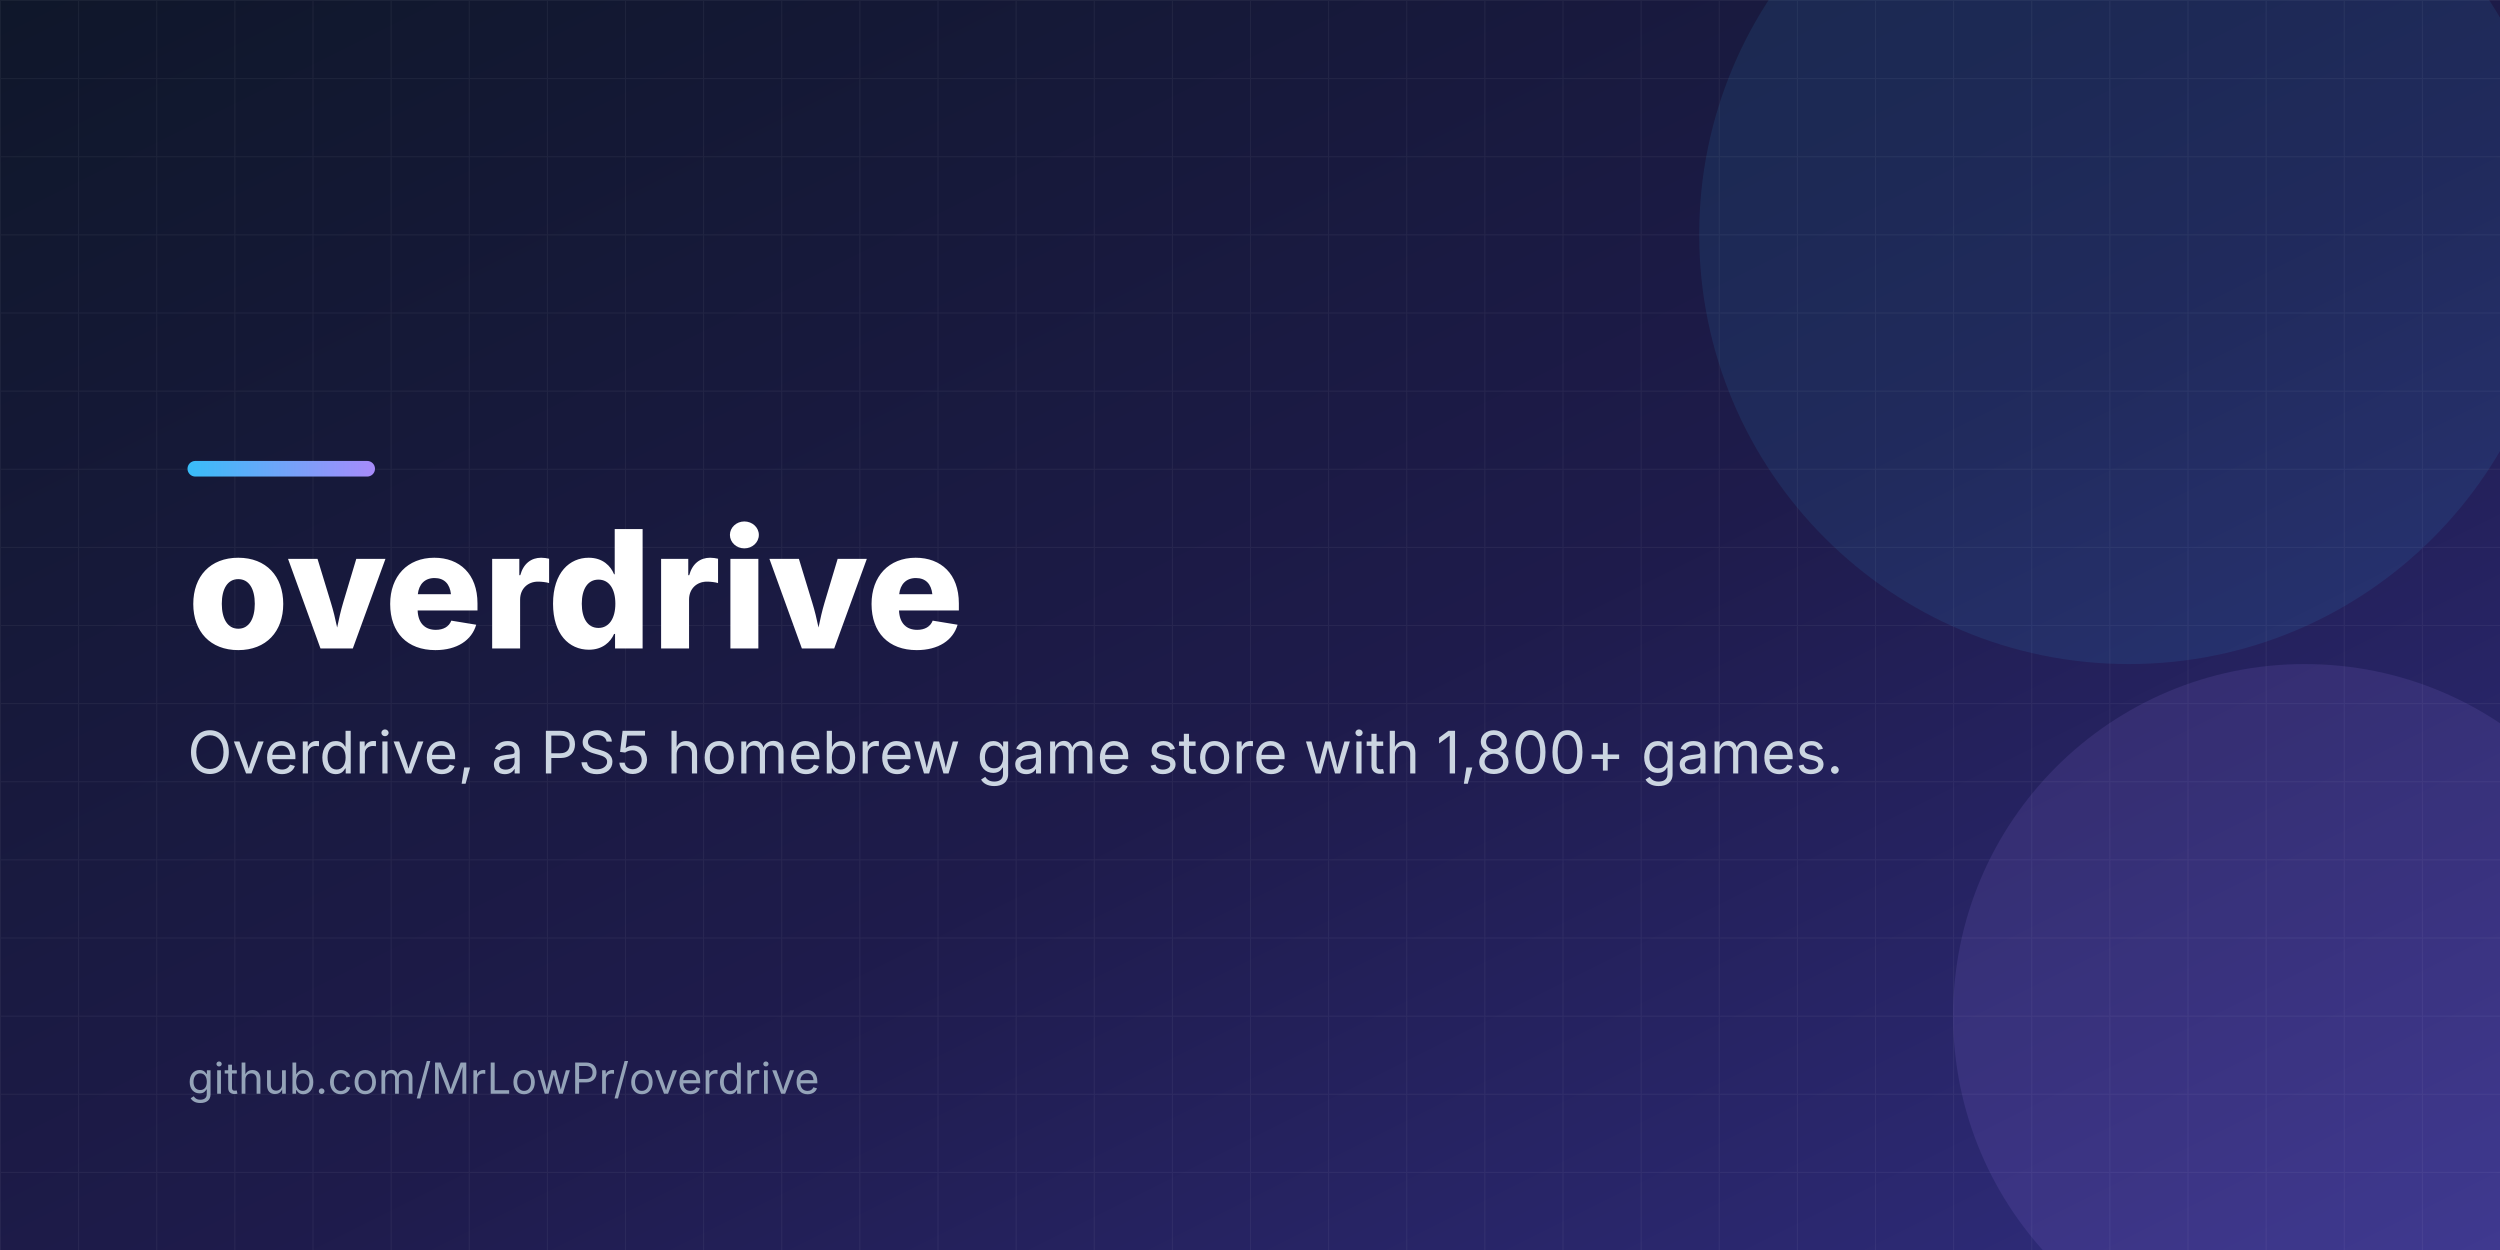
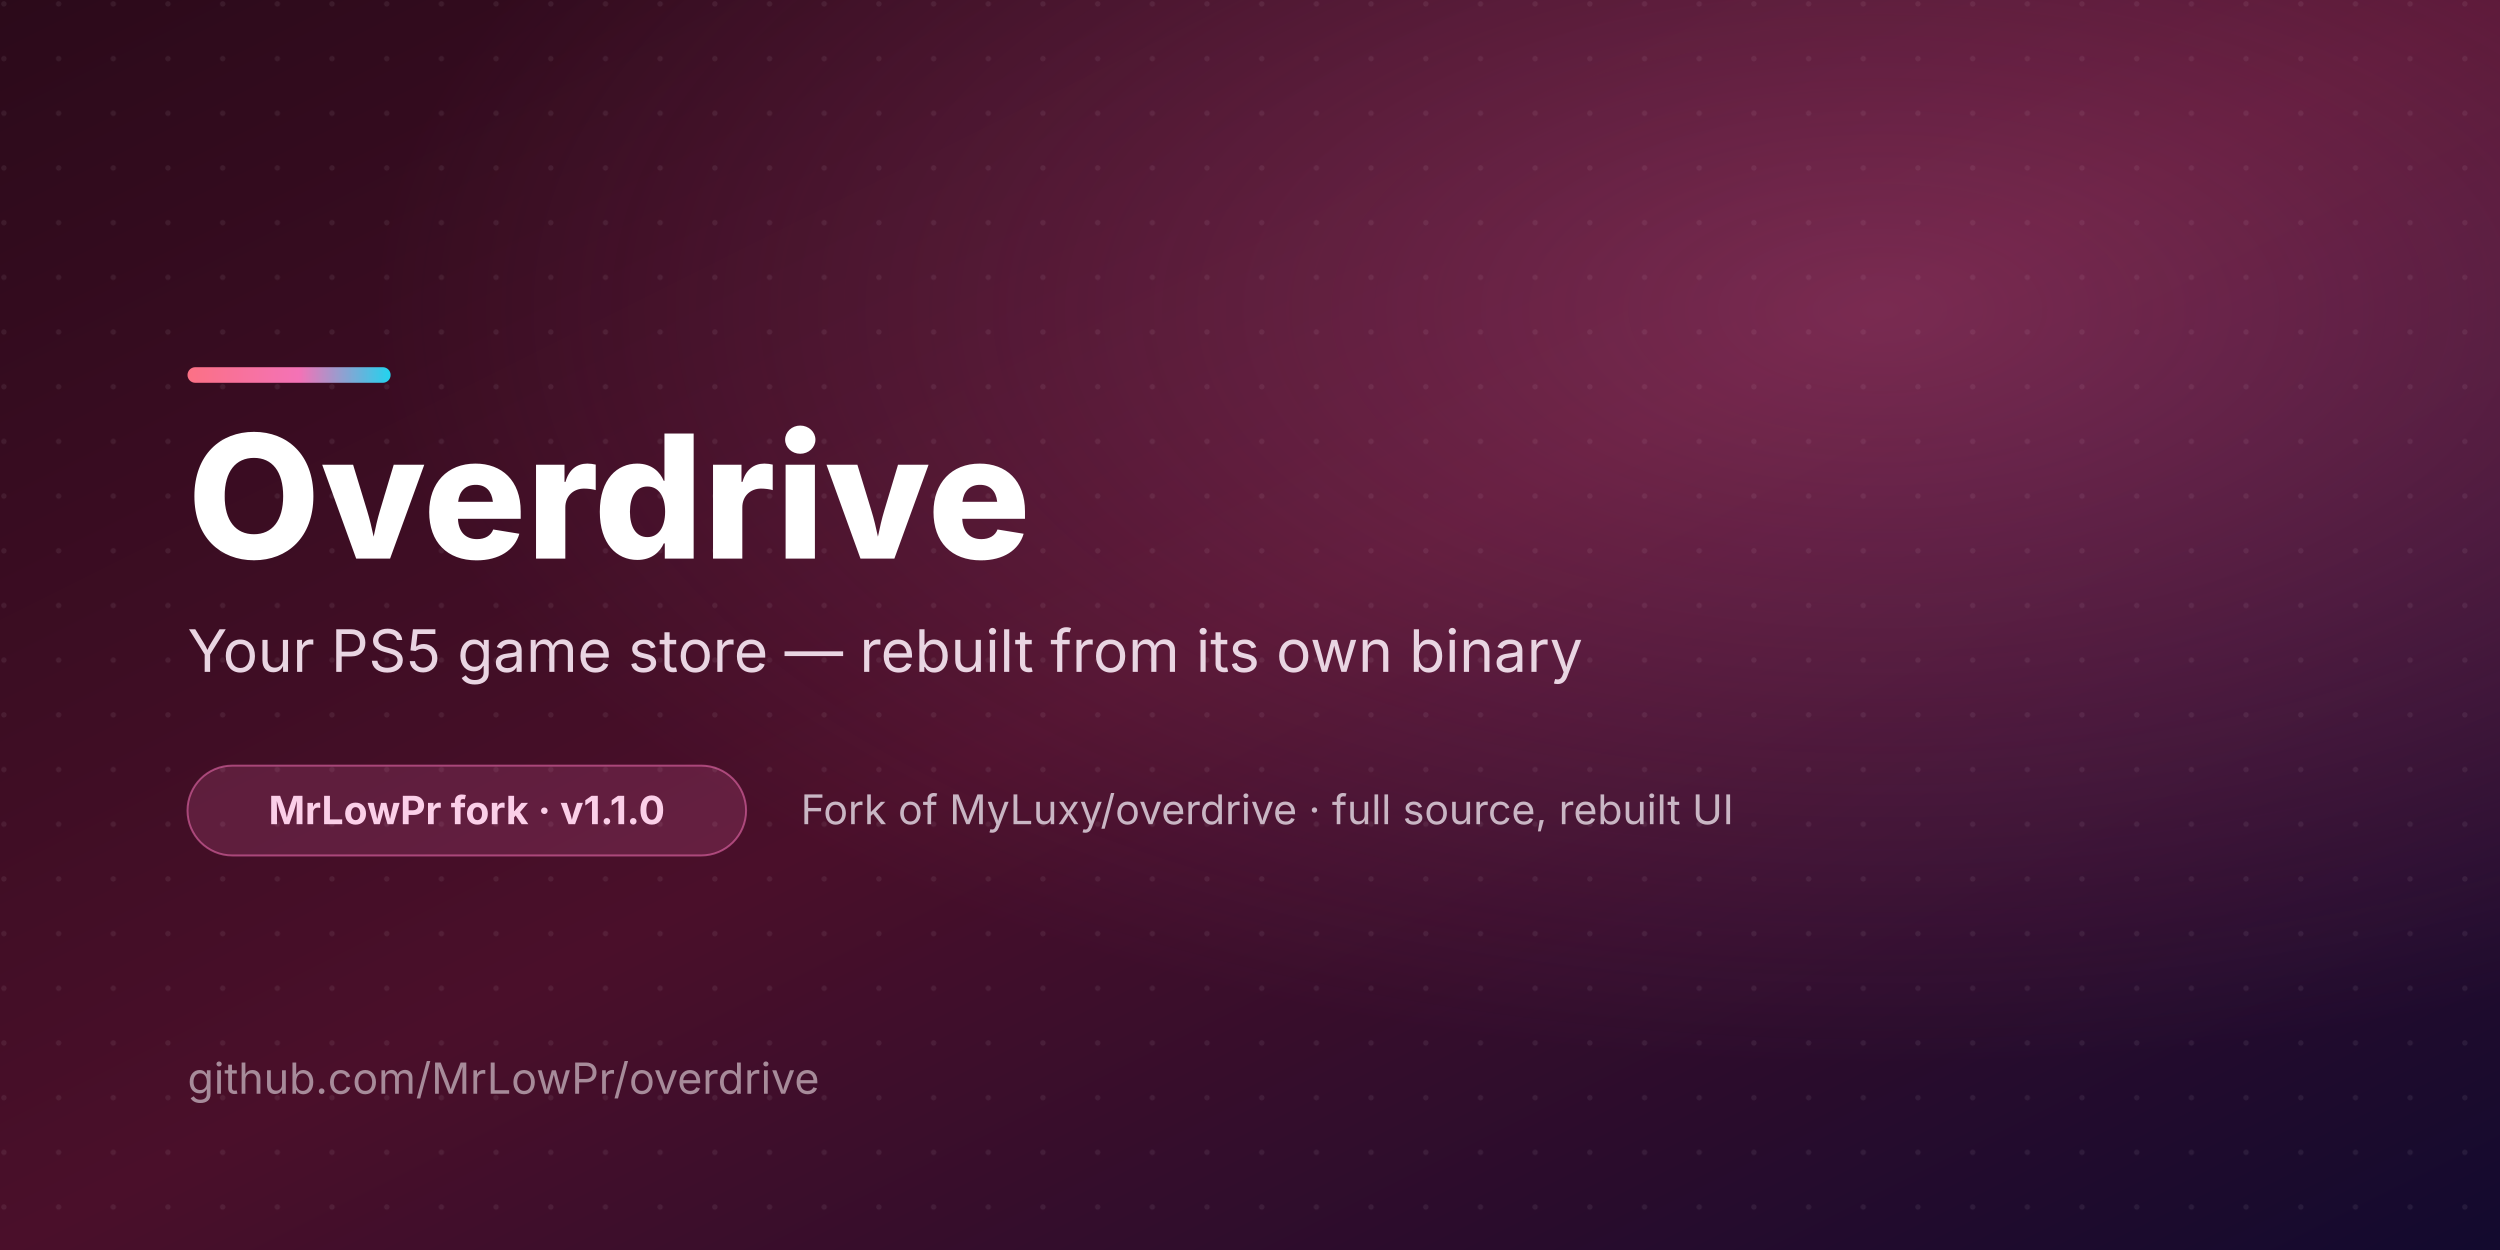
- <svg xmlns="http://www.w3.org/2000/svg" width="1280" height="640" viewBox="0 0 1280 640" role="img" aria-label="overdrive">
+ <svg xmlns="http://www.w3.org/2000/svg" width="1280" height="640" viewBox="0 0 1280 640" role="img" aria-label="Overdrive — MrLowPr fork">
  <defs>
    <linearGradient id="bg" x1="0" y1="0" x2="1" y2="1">
-       <stop offset="0" stop-color="#0f172a" />
-       <stop offset="0.55" stop-color="#1e1b4b" />
-       <stop offset="1" stop-color="#312e81" />
+       <stop offset="0" stop-color="#2b0a1a" />
+       <stop offset="0.5" stop-color="#4a0f2a" />
+       <stop offset="1" stop-color="#120a2e" />
    </linearGradient>
    <linearGradient id="accent" x1="0" y1="0" x2="1" y2="0">
-       <stop offset="0" stop-color="#38bdf8" />
-       <stop offset="1" stop-color="#a78bfa" />
+       <stop offset="0" stop-color="#fb7185" />
+       <stop offset="0.55" stop-color="#f472b6" />
+       <stop offset="1" stop-color="#22d3ee" />
    </linearGradient>
-     <pattern id="grid" width="40" height="40" patternUnits="userSpaceOnUse">
-       <path d="M40 0H0V40" fill="none" stroke="#ffffff" stroke-opacity="0.05" />
+     <radialGradient id="glow" cx="0.75" cy="0.25" r="0.6">
+       <stop offset="0" stop-color="#f472b6" stop-opacity="0.28" />
+       <stop offset="1" stop-color="#f472b6" stop-opacity="0" />
+     </radialGradient>
+     <pattern id="dots" width="28" height="28" patternUnits="userSpaceOnUse">
+       <circle cx="2" cy="2" r="1.4" fill="#ffffff" fill-opacity="0.07" />
    </pattern>
  </defs>
  <rect width="1280" height="640" fill="url(#bg)" />
-   <rect width="1280" height="640" fill="url(#grid)" />
-   <circle cx="1090" cy="120" r="220" fill="#38bdf8" fill-opacity="0.10" />
-   <circle cx="1180" cy="520" r="180" fill="#a78bfa" fill-opacity="0.12" />
-   <rect x="96" y="236" width="96" height="8" rx="4" fill="url(#accent)" />
-   <text x="96" y="332" font-family="Inter, Segoe UI, Helvetica, Arial, sans-serif" font-size="84" font-weight="800" fill="#ffffff">overdrive</text>
-   <text x="96" y="396" font-family="Inter, Segoe UI, Helvetica, Arial, sans-serif" font-size="30" fill="#cbd5e1">Overdrive, a PS5 homebrew game store with 1,800+ games.</text>
-   <text x="96" y="560" font-family="Inter, Segoe UI, Helvetica, Arial, sans-serif" font-size="22" fill="#94a3b8">github.com/MrLowPr/overdrive</text>
+   <rect width="1280" height="640" fill="url(#dots)" />
+   <rect width="1280" height="640" fill="url(#glow)" />
+   <rect x="96" y="188" width="104" height="8" rx="4" fill="url(#accent)" />
+   <text x="96" y="286" font-family="Inter, Segoe UI, Helvetica, Arial, sans-serif" font-size="88" font-weight="800" fill="#ffffff">Overdrive</text>
+   <text x="96" y="344" font-family="Inter, Segoe UI, Helvetica, Arial, sans-serif" font-size="30" fill="#e9d5e2">Your PS5 game store — rebuilt from its own binary</text>
+   <g transform="translate(96 392)">
+     <rect x="0" y="0" width="286" height="46" rx="23" fill="#f472b6" fill-opacity="0.16" stroke="#f472b6" stroke-opacity="0.55" />
+     <text x="143" y="30" text-anchor="middle" font-family="Inter, Segoe UI, Helvetica, Arial, sans-serif" font-size="20" font-weight="700" fill="#fbcfe8">MrLowPr fork · v1.1.0</text>
+   </g>
+   <g font-family="Inter, Segoe UI, Helvetica, Arial, sans-serif" font-size="21" fill="#c9b6c4">
+     <text x="410" y="422">Fork of MyLuxy/overdrive · full source, rebuilt UI</text>
+   </g>
+   <text x="96" y="560" font-family="Inter, Segoe UI, Helvetica, Arial, sans-serif" font-size="22" fill="#a78b9a">github.com/MrLowPr/overdrive</text>
</svg>
